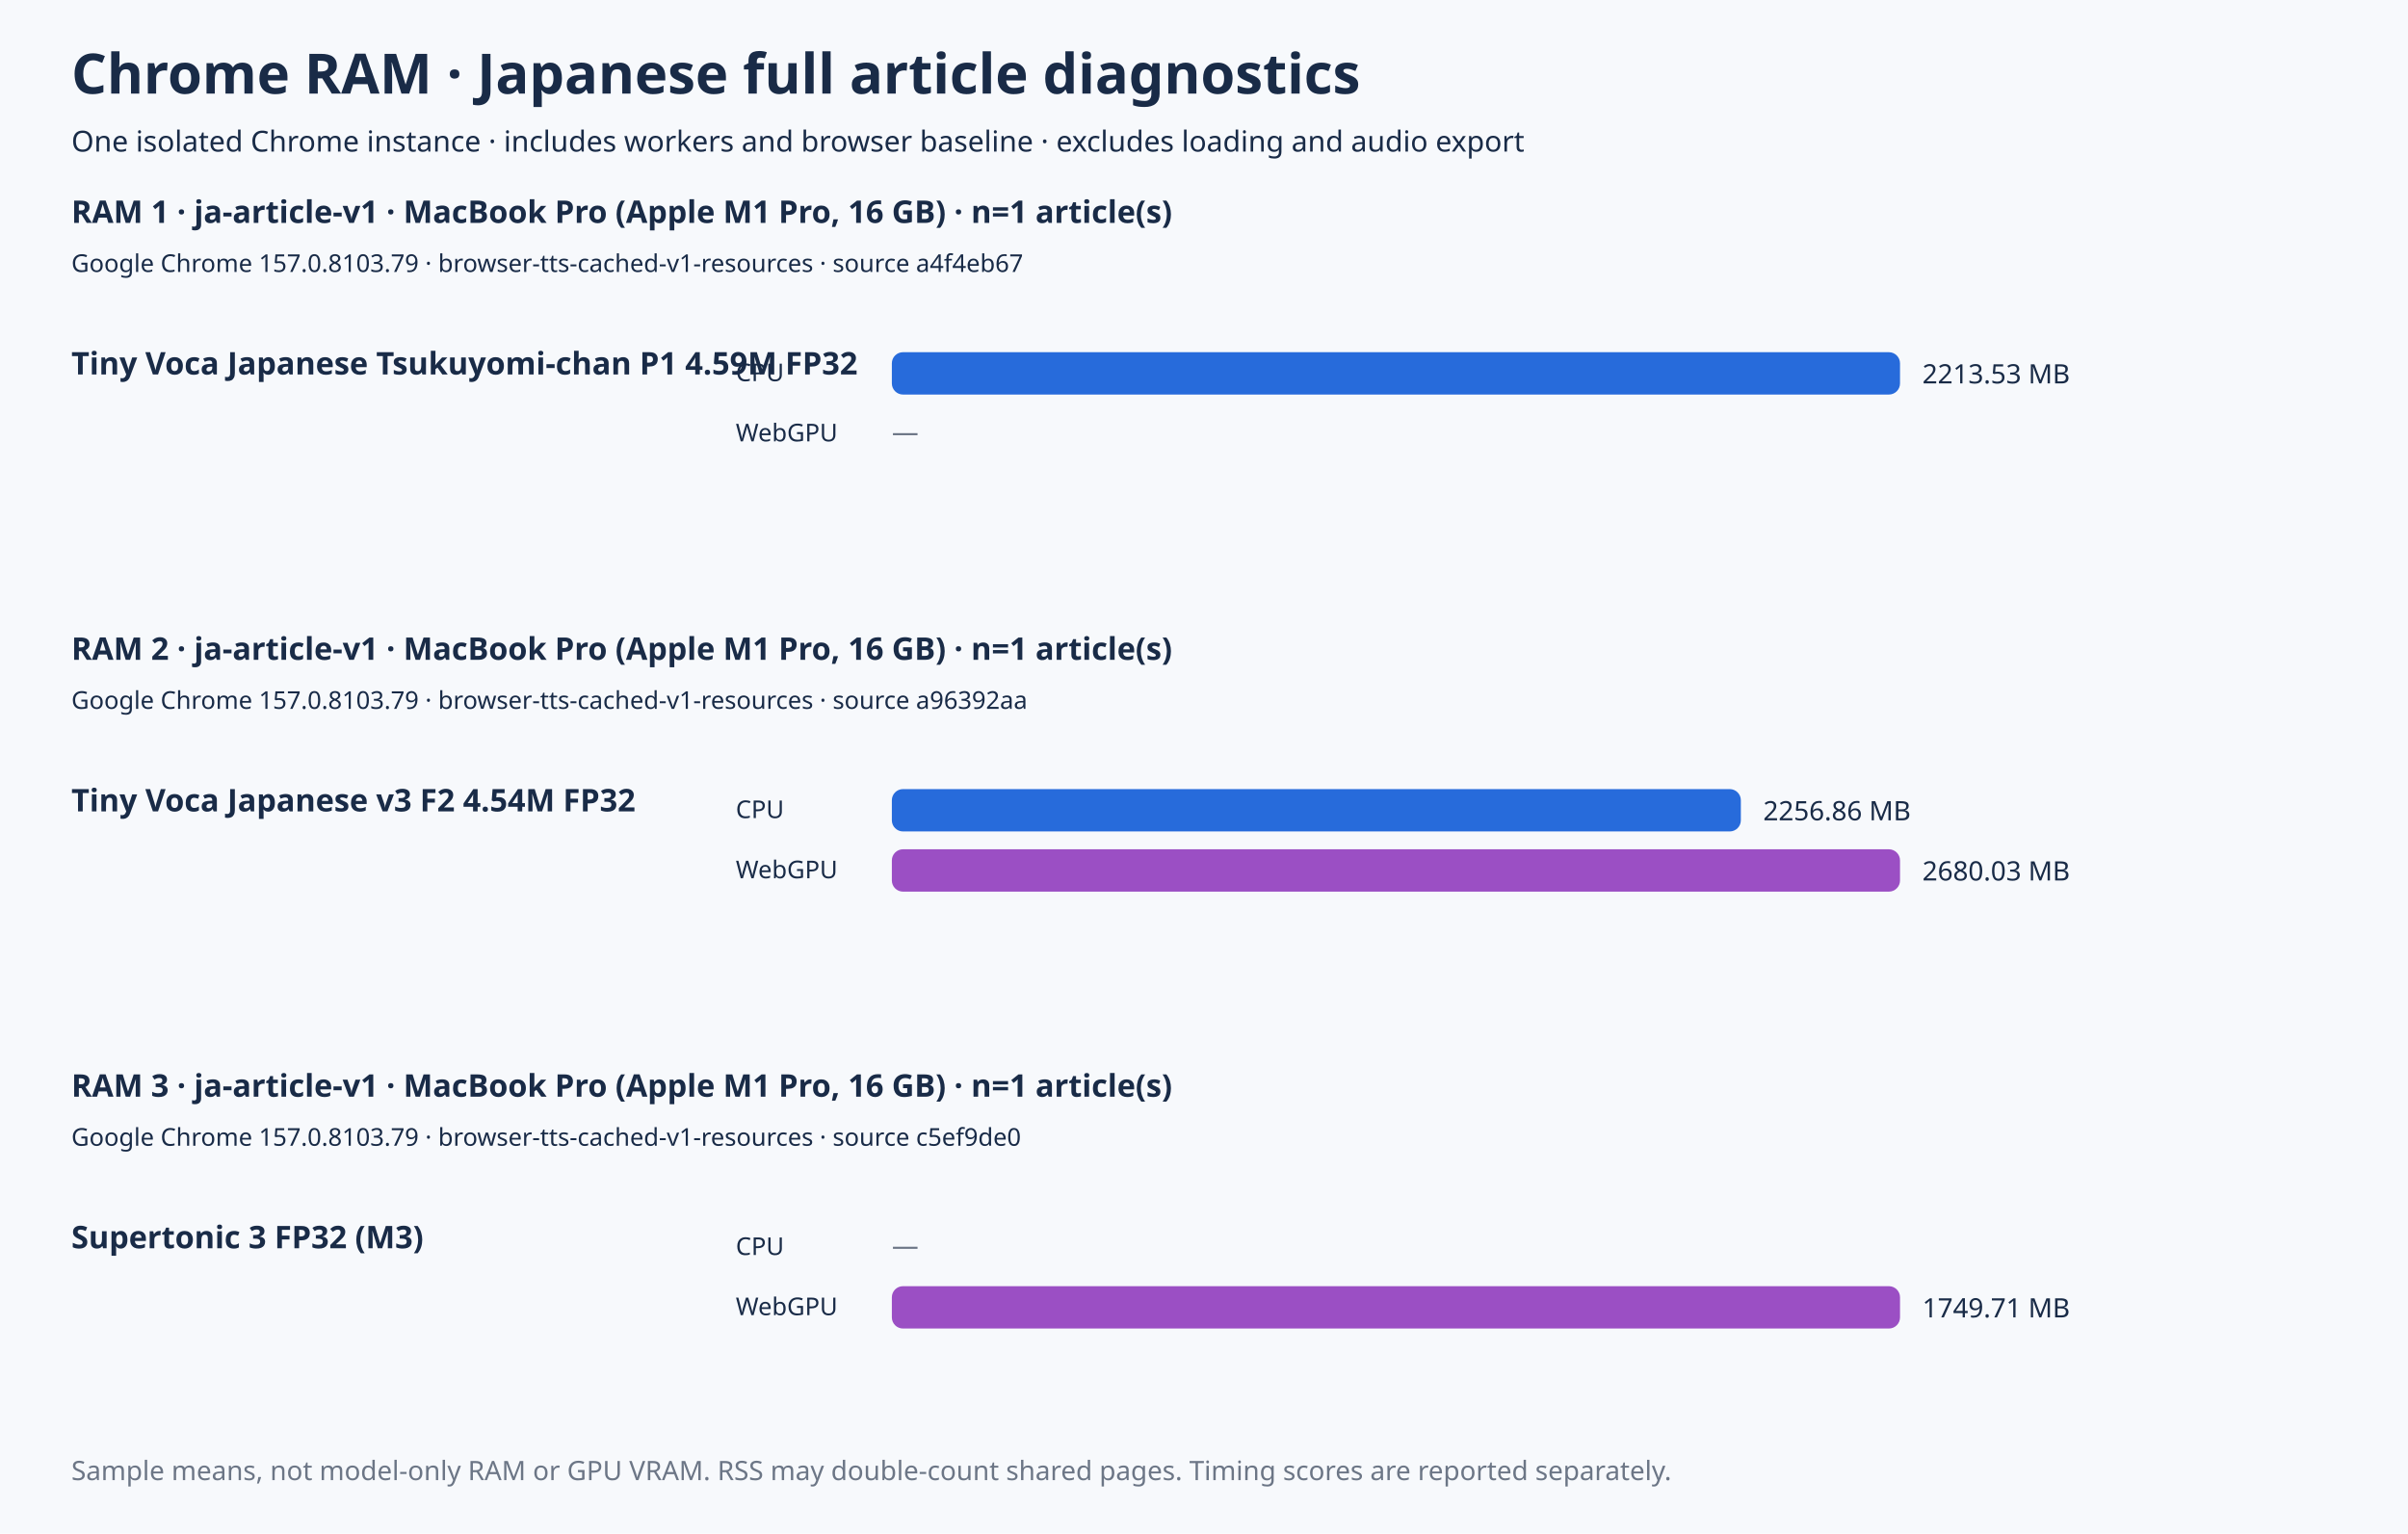
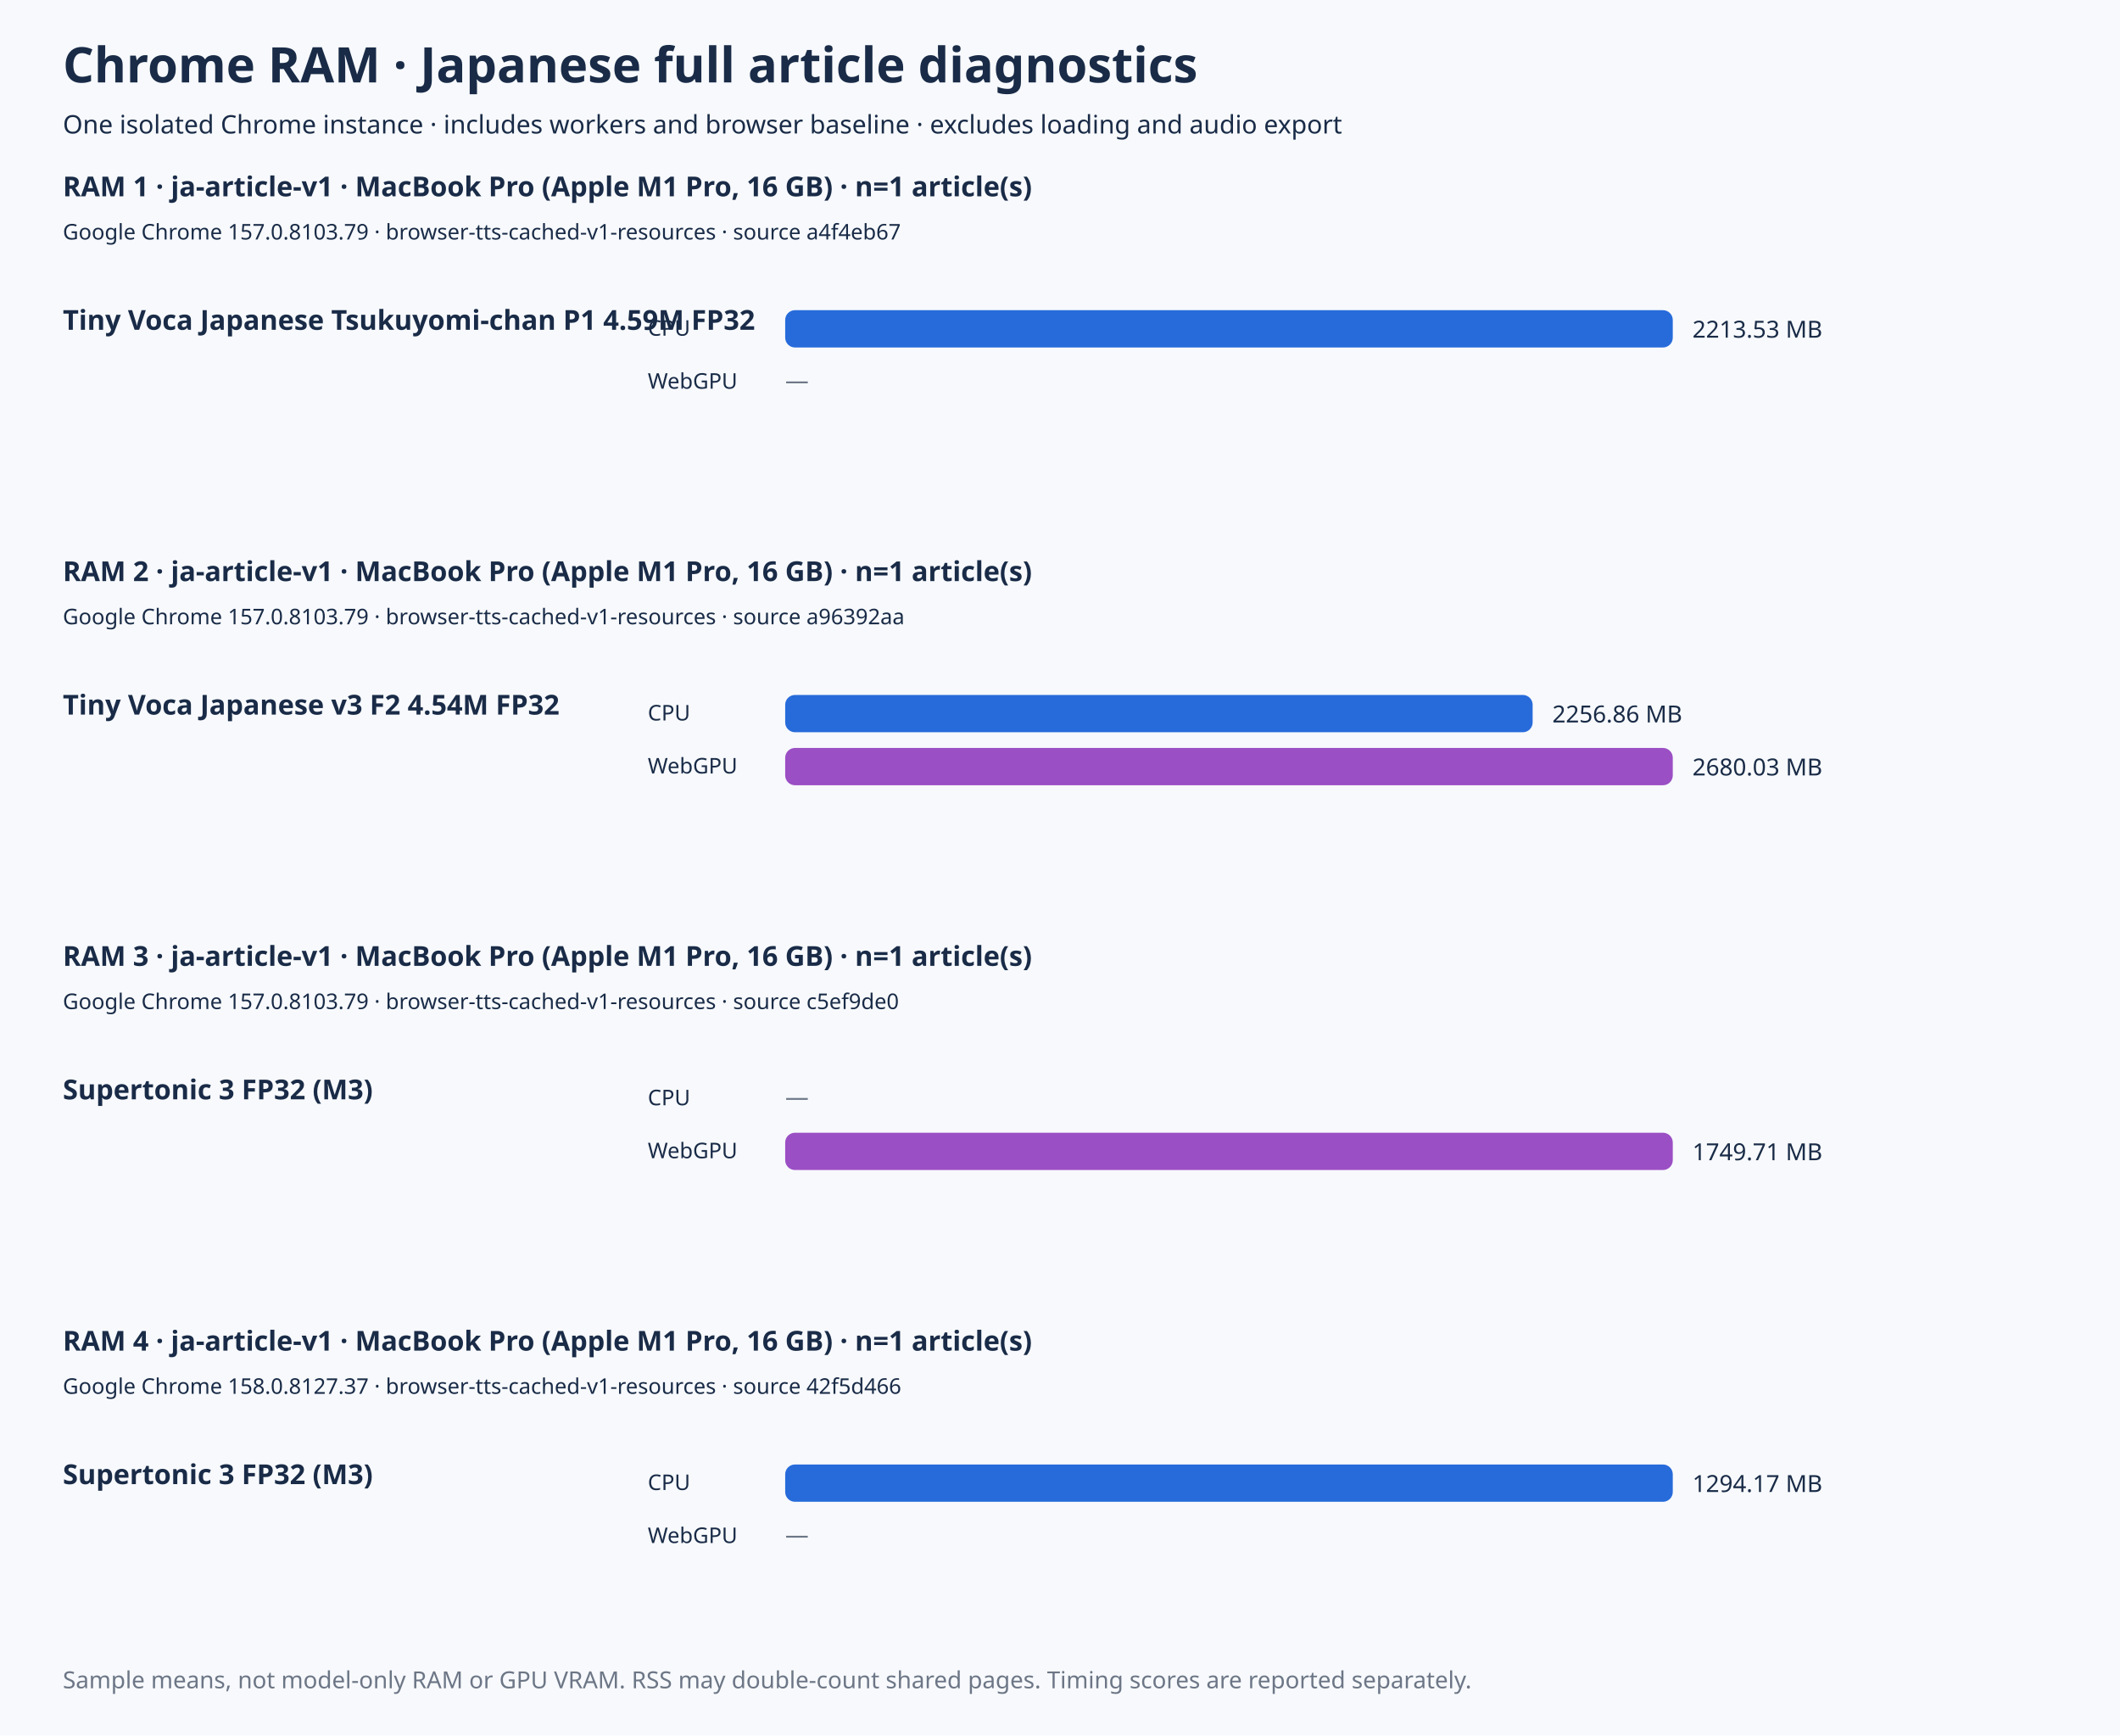
- <svg xmlns="http://www.w3.org/2000/svg" width="1080" height="688" viewBox="0 0 1080 688" role="img" aria-labelledby="title desc">
+ <svg xmlns="http://www.w3.org/2000/svg" width="1080" height="884" viewBox="0 0 1080 884" role="img" aria-labelledby="title desc">
  <rect width="100%" height="100%" fill="#f7f9fc" />
  <g font-family="system-ui,sans-serif" fill="#192b47">
    <text x="32" y="42" font-size="25" font-weight="700">Chrome RAM · Japanese full article diagnostics</text>
    <text x="32" y="68" font-size="13">One isolated Chrome instance · includes workers and browser baseline · excludes loading and audio export</text>
    <text x="32" y="100" font-size="14" font-weight="700">RAM 1 · ja-article-v1 · MacBook Pro (Apple M1 Pro, 16 GB) · n=1 article(s)</text>
    <text x="32" y="122" font-size="11">Google Chrome 157.0.8103.79 · browser-tts-cached-v1-resources · source a4f4eb67</text>
    <text x="32" y="168" font-size="14" font-weight="600">Tiny Voca Japanese Tsukuyomi-chan P1 4.59M FP32</text>
    <text x="330" y="171" font-size="11">CPU</text>
    <rect x="400" y="158" width="452.17" height="19" rx="5" fill="#276bdb" />
    <text x="862.17" y="172" font-size="12">2213.53 MB</text>
    <text x="330" y="198" font-size="11">WebGPU</text>
    <text x="400" y="198" font-size="12" fill="#6c7686">—</text>
    <text x="32" y="296" font-size="14" font-weight="700">RAM 2 · ja-article-v1 · MacBook Pro (Apple M1 Pro, 16 GB) · n=1 article(s)</text>
    <text x="32" y="318" font-size="11">Google Chrome 157.0.8103.79 · browser-tts-cached-v1-resources · source a96392aa</text>
    <text x="32" y="364" font-size="14" font-weight="600">Tiny Voca Japanese v3 F2 4.54M FP32</text>
    <text x="330" y="367" font-size="11">CPU</text>
    <rect x="400" y="354" width="380.78" height="19" rx="5" fill="#276bdb" />
    <text x="790.78" y="368" font-size="12">2256.86 MB</text>
    <text x="330" y="394" font-size="11">WebGPU</text>
    <rect x="400" y="381" width="452.17" height="19" rx="5" fill="#9b4fc4" />
    <text x="862.17" y="395" font-size="12">2680.03 MB</text>
    <text x="32" y="492" font-size="14" font-weight="700">RAM 3 · ja-article-v1 · MacBook Pro (Apple M1 Pro, 16 GB) · n=1 article(s)</text>
    <text x="32" y="514" font-size="11">Google Chrome 157.0.8103.79 · browser-tts-cached-v1-resources · source c5ef9de0</text>
    <text x="32" y="560" font-size="14" font-weight="600">Supertonic 3 FP32 (M3)</text>
    <text x="330" y="563" font-size="11">CPU</text>
    <text x="400" y="563" font-size="12" fill="#6c7686">—</text>
    <text x="330" y="590" font-size="11">WebGPU</text>
    <rect x="400" y="577" width="452.17" height="19" rx="5" fill="#9b4fc4" />
    <text x="862.17" y="591" font-size="12">1749.71 MB</text>
-     <text x="32" y="664" font-size="12" fill="#6c7686">Sample means, not model-only RAM or GPU VRAM. RSS may double-count shared pages. Timing scores are reported separately.</text>
+     <text x="32" y="688" font-size="14" font-weight="700">RAM 4 · ja-article-v1 · MacBook Pro (Apple M1 Pro, 16 GB) · n=1 article(s)</text>
+     <text x="32" y="710" font-size="11">Google Chrome 158.0.8127.37 · browser-tts-cached-v1-resources · source 42f5d466</text>
+     <text x="32" y="756" font-size="14" font-weight="600">Supertonic 3 FP32 (M3)</text>
+     <text x="330" y="759" font-size="11">CPU</text>
+     <rect x="400" y="746" width="452.17" height="19" rx="5" fill="#276bdb" />
+     <text x="862.17" y="760" font-size="12">1294.17 MB</text>
+     <text x="330" y="786" font-size="11">WebGPU</text>
+     <text x="400" y="786" font-size="12" fill="#6c7686">—</text>
+     <text x="32" y="860" font-size="12" fill="#6c7686">Sample means, not model-only RAM or GPU VRAM. RSS may double-count shared pages. Timing scores are reported separately.</text>
  </g>
</svg>
